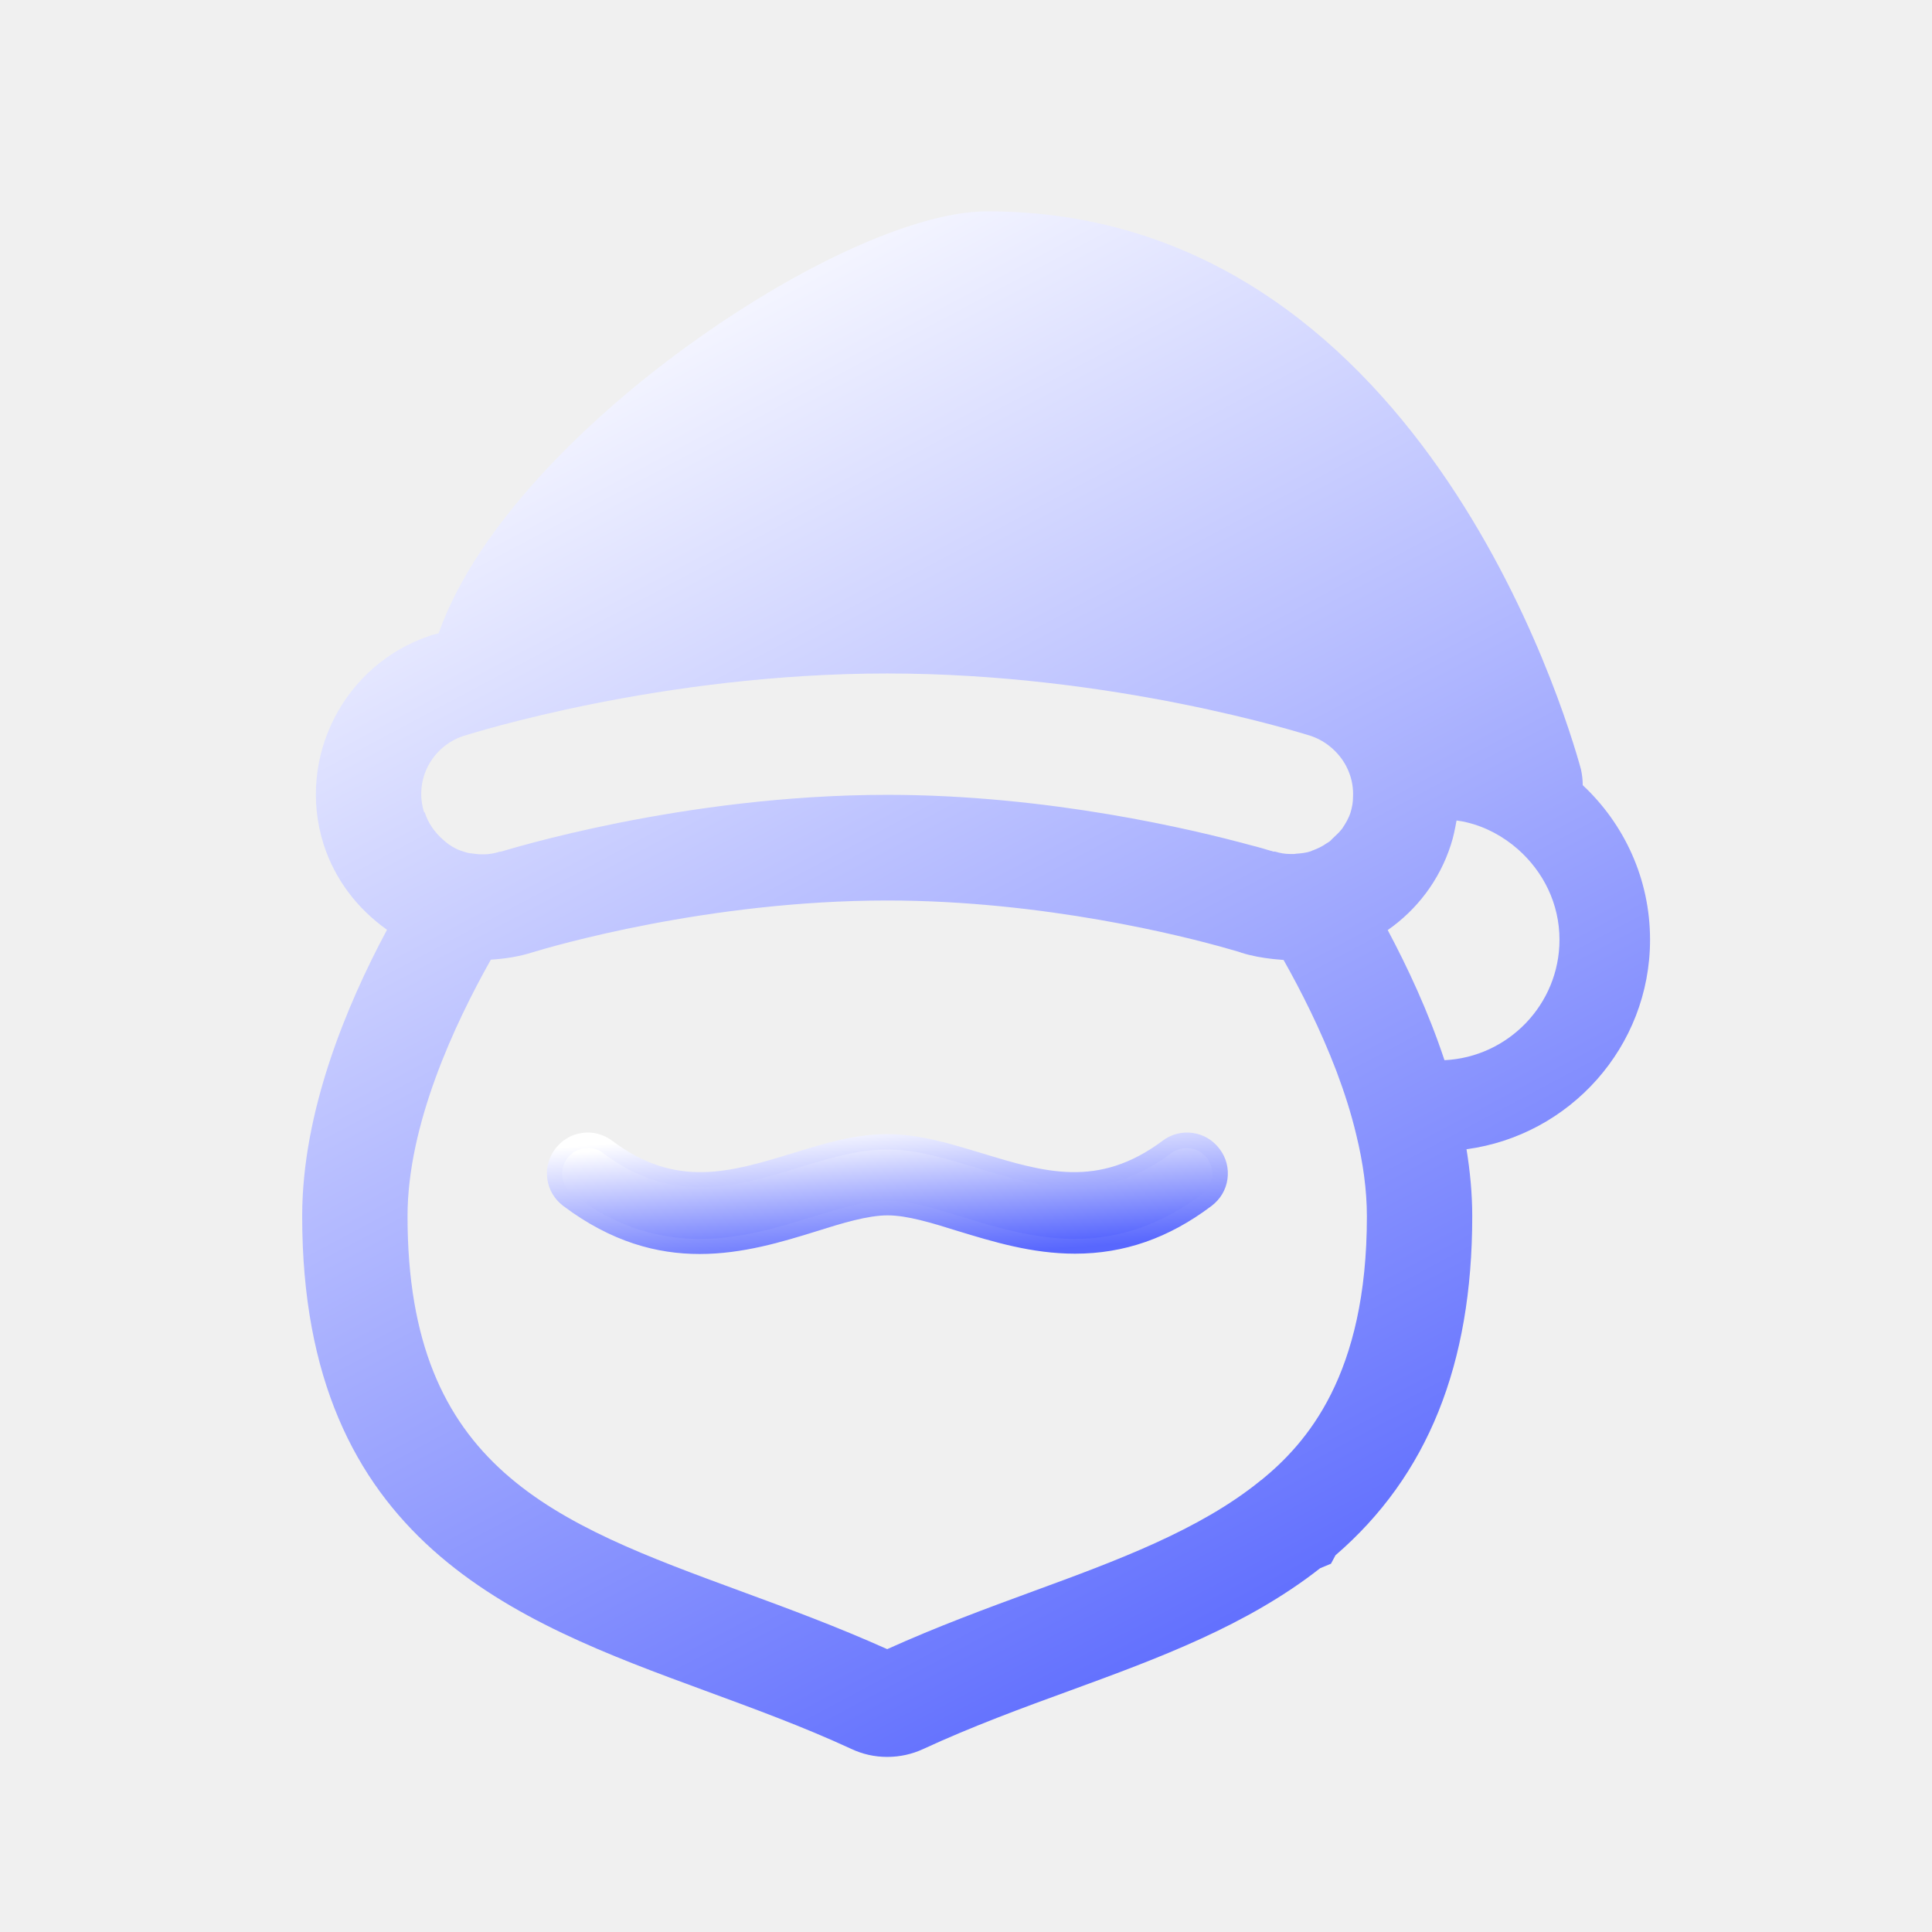
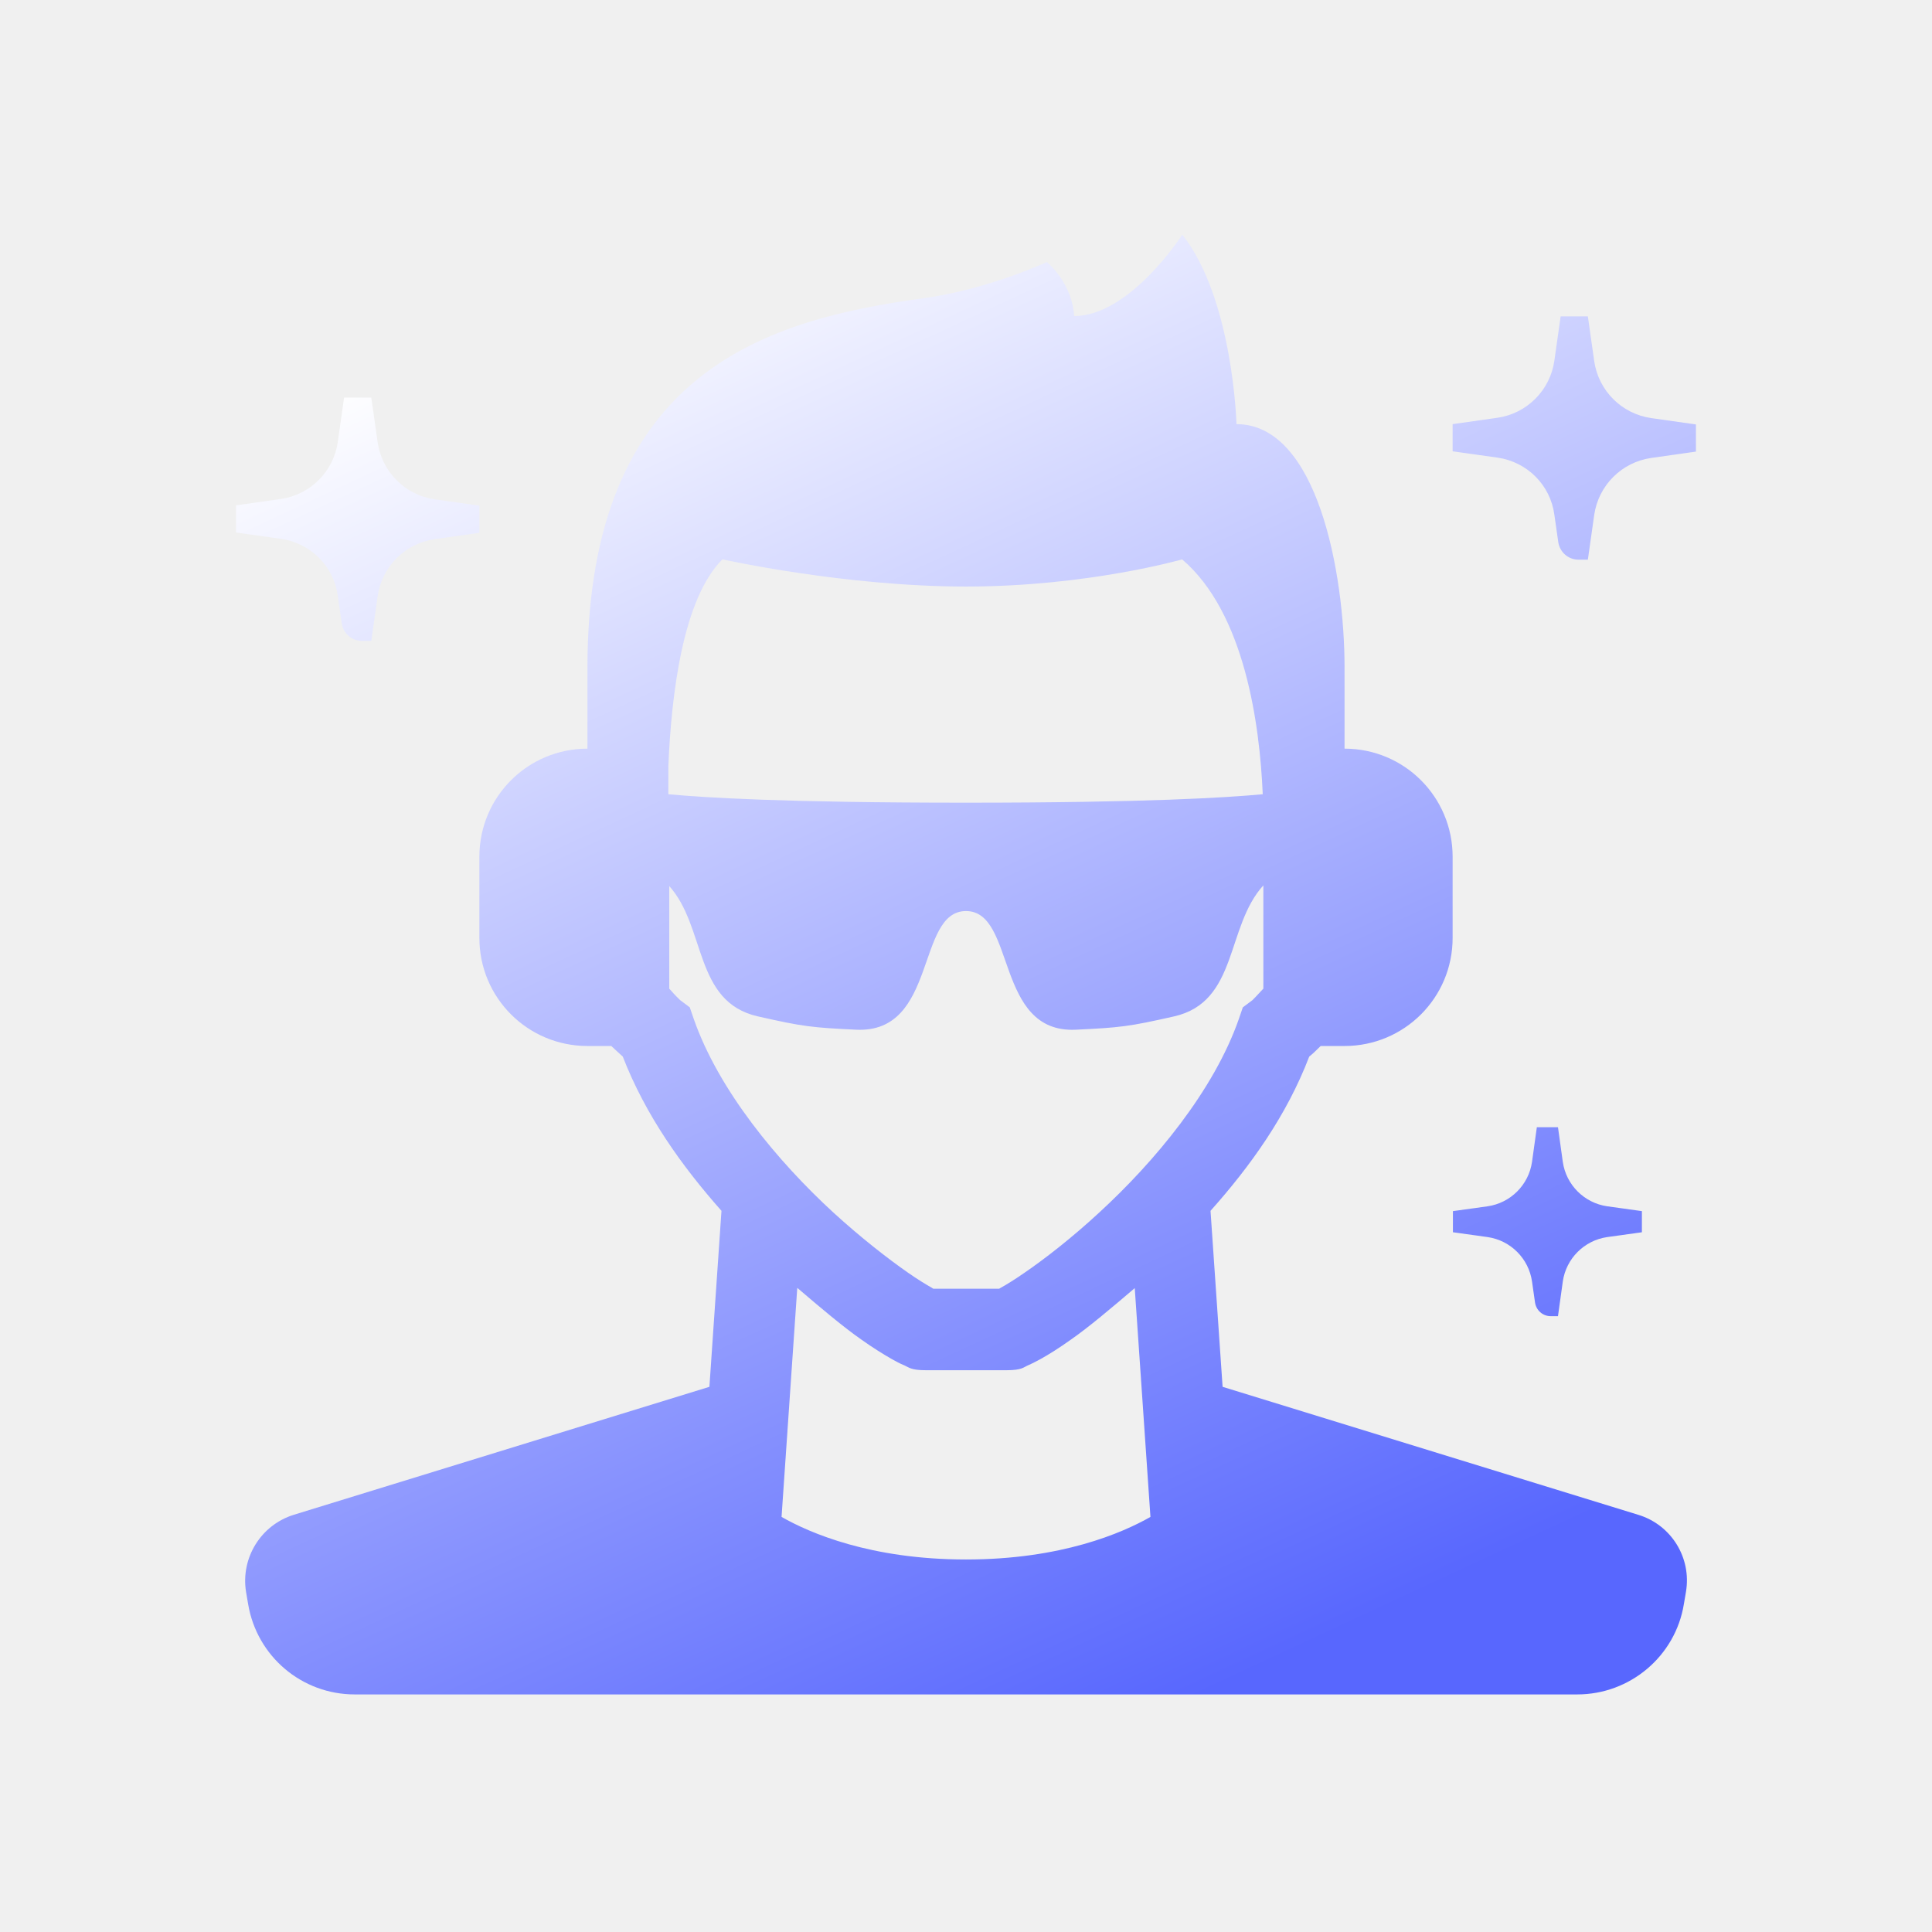
<svg xmlns="http://www.w3.org/2000/svg" width="64" height="64" viewBox="0 0 64 64" fill="none">
-   <g clip-path="url(#clip0_2001_5337)">
-     <path d="M54.66 31.13C54.66 29.11 53.8 27.29 52.43 26.01C52.43 25.84 52.41 25.66 52.37 25.48C51.85 23.59 46.93 7 32.7 7C30.11 7 25.64 9.16 21.56 12.38C19.72 13.83 15.85 17.23 14.53 20.98C14.48 20.99 14.42 21.01 14.38 21.02H14.35L14.27 21.05C11.4 21.99 9.81 25.09 10.72 27.97C11.1 29.15 11.85 30.11 12.82 30.8C11.47 33.32 10.01 36.83 10.01 40.29C10.01 51.1 17.09 53.7 23.34 56C24.94 56.59 26.59 57.19 28.19 57.93C28.57 58.11 28.97 58.2 29.39 58.2C29.81 58.2 30.21 58.11 30.58 57.94C32.2 57.19 33.86 56.58 35.48 55.99C38.35 54.94 41.31 53.85 43.73 51.95L44.09 51.8L44.24 51.52C47.29 48.89 48.77 45.21 48.77 40.29C48.77 39.55 48.7 38.81 48.58 38.07C52 37.61 54.66 34.68 54.66 31.13ZM47.85 35.12C47.32 33.52 46.63 32.05 45.97 30.81C46.93 30.14 47.68 29.17 48.06 27.99C48.15 27.72 48.2 27.45 48.25 27.18C48.36 27.2 48.48 27.21 48.58 27.24C49.22 27.39 49.8 27.71 50.28 28.13C51.12 28.87 51.66 29.93 51.66 31.13C51.66 33.27 49.96 35.02 47.85 35.12ZM41.77 49.03L41.74 49.06C39.73 50.69 36.96 51.71 34.26 52.7C32.68 53.28 31.05 53.88 29.39 54.63C27.74 53.89 26.12 53.29 24.54 52.71C18.37 50.44 13.5 48.65 13.5 40.29C13.5 37.26 15.05 33.94 16.26 31.79C16.73 31.76 17.19 31.69 17.63 31.55C18.25 31.36 23.44 29.83 29.39 29.83C34.57 29.83 39.22 31.01 40.65 31.42C40.94 31.5 41.11 31.55 41.12 31.56C41.47 31.67 41.82 31.73 42.18 31.77C42.29 31.78 42.41 31.79 42.52 31.8C43.09 32.81 43.74 34.09 44.27 35.48C44.53 36.17 44.76 36.88 44.93 37.6C45.15 38.5 45.28 39.41 45.28 40.3C45.28 45.56 43.28 47.81 41.77 49.04V49.03ZM14.05 26.91C13.71 25.85 14.3 24.73 15.35 24.38C15.62 24.3 21.87 22.31 29.39 22.31C36.91 22.31 43.16 24.3 43.43 24.38C43.78 24.5 44.08 24.71 44.31 24.97C44.66 25.36 44.85 25.88 44.82 26.41C44.82 26.58 44.79 26.74 44.74 26.91C44.68 27.1 44.58 27.27 44.48 27.42C44.46 27.45 44.44 27.48 44.41 27.51C44.33 27.61 44.23 27.69 44.14 27.78C44.1 27.82 44.07 27.86 44.02 27.89C43.99 27.91 43.97 27.92 43.94 27.94C43.8 28.04 43.65 28.11 43.49 28.17C43.47 28.17 43.45 28.19 43.42 28.2C43.27 28.25 43.1 28.27 42.94 28.28C42.92 28.28 42.89 28.29 42.87 28.29C42.83 28.29 42.79 28.29 42.74 28.29C42.57 28.29 42.4 28.26 42.24 28.21C42.22 28.21 42.2 28.21 42.19 28.21C42.17 28.21 42.14 28.19 42.08 28.18C41.95 28.14 41.72 28.07 41.4 27.99C39.56 27.49 34.75 26.33 29.4 26.33C22.58 26.33 16.73 28.18 16.6 28.21C16.57 28.22 16.53 28.21 16.5 28.23C16.35 28.27 16.2 28.3 16.05 28.3C16.01 28.3 15.96 28.3 15.92 28.3C15.82 28.3 15.72 28.28 15.63 28.27C15.58 28.27 15.54 28.26 15.49 28.25C15.35 28.21 15.21 28.17 15.08 28.1C14.92 28.02 14.79 27.92 14.66 27.8C14.39 27.56 14.18 27.26 14.07 26.91H14.05Z" fill="url(#paint0_linear_2001_5337)" />
-     <path d="M35.599 41.28C34.209 41.28 32.929 40.89 31.789 40.54C30.909 40.27 30.069 40.01 29.379 40.01C28.689 40.01 27.859 40.26 26.969 40.54C24.719 41.23 21.919 42.09 18.789 39.75C18.299 39.39 18.199 38.69 18.569 38.21C18.929 37.72 19.629 37.62 20.109 37.99C22.339 39.66 24.269 39.07 26.319 38.44C27.359 38.12 28.349 37.82 29.369 37.82C30.389 37.82 31.379 38.12 32.419 38.44C34.469 39.07 36.399 39.66 38.629 37.99C39.119 37.62 39.809 37.72 40.169 38.21C40.539 38.7 40.439 39.39 39.949 39.75C38.409 40.91 36.939 41.28 35.579 41.28H35.599Z" fill="url(#paint1_linear_2001_5337)" />
-     <path d="M23.171 41.54C21.771 41.54 20.261 41.15 18.661 39.95C18.371 39.73 18.181 39.42 18.131 39.06C18.081 38.7 18.171 38.35 18.391 38.06C18.611 37.77 18.921 37.58 19.281 37.53C19.641 37.48 19.991 37.57 20.281 37.79C22.401 39.38 24.191 38.83 26.261 38.2C27.321 37.87 28.321 37.57 29.391 37.57C30.461 37.57 31.461 37.88 32.521 38.2C34.591 38.83 36.381 39.38 38.511 37.79C38.801 37.57 39.151 37.48 39.511 37.53C39.871 37.58 40.181 37.77 40.401 38.06C40.621 38.35 40.711 38.7 40.661 39.06C40.611 39.42 40.421 39.73 40.131 39.95C38.711 41.02 37.231 41.53 35.611 41.53C34.181 41.53 32.881 41.13 31.731 40.78C30.871 40.51 30.051 40.26 29.401 40.26C28.751 40.26 27.891 40.52 27.071 40.78C25.911 41.14 24.601 41.54 23.181 41.54H23.171ZM29.391 39.77C30.121 39.77 30.971 40.03 31.871 40.31C32.981 40.65 34.251 41.04 35.601 41.04C37.111 41.04 38.491 40.55 39.821 39.56C40.001 39.42 40.121 39.22 40.151 39C40.181 38.77 40.121 38.55 39.991 38.37C39.851 38.19 39.651 38.07 39.431 38.04C39.211 38.01 38.981 38.07 38.801 38.2C36.471 39.94 34.381 39.31 32.371 38.69C31.341 38.38 30.381 38.08 29.391 38.08C28.401 38.08 27.431 38.38 26.411 38.69C24.391 39.31 22.301 39.94 19.981 38.2C19.801 38.06 19.581 38 19.351 38.04C19.121 38.07 18.931 38.19 18.791 38.37C18.651 38.55 18.601 38.78 18.631 39C18.661 39.23 18.781 39.42 18.961 39.56C21.981 41.83 24.711 40.99 26.911 40.31C27.771 40.05 28.651 39.77 29.391 39.77Z" fill="url(#paint2_linear_2001_5337)" />
-   </g>
+   <path d="M39.16 7.78C39.16 7.78 37.43 10.47 35.58 10.47C35.58 10.47 35.58 9.48 34.68 8.68C34.68 8.68 32.72 9.59 30.59 9.88C25.49 10.58 19.46 12.24 19.46 22.11V24.8C17.48 24.8 15.88 26.4 15.88 28.38V31.07C15.88 33.05 17.48 34.65 19.46 34.65H20.25C20.4 34.79 20.55 34.93 20.63 35C21.39 36.96 22.59 38.63 23.9 40.11L23.5 45.94L9.73 50.18C8.64 50.52 7.97 51.61 8.15 52.73L8.22 53.14C8.51 54.87 10 56.13 11.75 56.13H52.25C54 56.13 55.5 54.86 55.78 53.14L55.85 52.73C56.04 51.6 55.36 50.51 54.27 50.18L40.5 45.94L40.1 40.11C41.42 38.63 42.62 36.96 43.37 35C43.45 34.94 43.6 34.8 43.75 34.65H44.54C46.52 34.65 48.12 33.05 48.12 31.07V28.38C48.12 26.4 46.52 24.8 44.54 24.8V22.11C44.54 18.98 43.64 14.05 40.96 14.05C40.96 14.05 40.85 9.91 39.17 7.78H39.16ZM51.7 10.47L51.49 11.95C51.35 12.93 50.58 13.7 49.6 13.84L48.12 14.05V14.95L49.61 15.16C50.59 15.3 51.36 16.07 51.49 17.05L51.62 17.96C51.67 18.29 51.95 18.54 52.29 18.54H52.6L52.81 17.06C52.95 16.08 53.72 15.31 54.7 15.17L56.18 14.96V14.06L54.7 13.85C53.72 13.71 52.95 12.94 52.81 11.96L52.6 10.48H51.7V10.47ZM11.4 13.16L11.19 14.64C11.05 15.62 10.28 16.39 9.3 16.53L7.82 16.74V17.64L9.31 17.85C10.29 17.99 11.06 18.76 11.19 19.74L11.32 20.65C11.37 20.98 11.65 21.23 11.99 21.23H12.3L12.51 19.75C12.65 18.77 13.42 18 14.4 17.86L15.88 17.65V16.75L14.4 16.54C13.42 16.4 12.65 15.63 12.51 14.65L12.3 13.17H11.4V13.16ZM23.94 18.53C23.94 18.53 27.97 19.43 32 19.43C36.03 19.43 39.16 18.53 39.16 18.53C41.23 20.3 41.73 23.98 41.83 26.31C40.65 26.42 38.02 26.59 31.99 26.59C25.96 26.59 23.32 26.42 22.14 26.31V25.38C22.24 22.99 22.62 19.84 23.93 18.53H23.94ZM22.15 29.33C23.4 30.69 22.97 33.19 25.11 33.67C26.61 34.01 26.9 34.04 28.36 34.11C31.06 34.24 30.34 30.18 32 30.18C33.66 30.18 32.95 34.24 35.64 34.11C37.1 34.04 37.39 34.01 38.89 33.67C41.02 33.19 40.6 30.7 41.85 29.33V32.75C41.65 32.97 41.49 33.13 41.49 33.13L41.17 33.37L41.04 33.75C40.21 36.13 38.25 38.48 36.41 40.17C35.49 41.02 34.61 41.7 33.94 42.16C33.61 42.39 33.33 42.56 33.15 42.66C33.12 42.68 33.12 42.68 33.1 42.69H30.92C30.92 42.69 30.89 42.68 30.87 42.66C30.69 42.56 30.41 42.39 30.08 42.16C29.42 41.7 28.53 41.01 27.61 40.17C25.77 38.48 23.81 36.13 22.98 33.75L22.85 33.37L22.53 33.13C22.53 33.13 22.36 32.97 22.17 32.75V29.32L22.15 29.33ZM50.91 37.34L50.75 38.49C50.64 39.25 50.04 39.85 49.28 39.96L48.13 40.12V40.82L49.28 40.98C50.04 41.09 50.64 41.69 50.75 42.45L50.85 43.15C50.89 43.41 51.11 43.6 51.37 43.6H51.61L51.77 42.45C51.88 41.69 52.48 41.09 53.24 40.98L54.39 40.82V40.12L53.24 39.96C52.48 39.85 51.88 39.25 51.77 38.49L51.61 37.34H50.91ZM26.42 42.67C27.18 43.32 27.95 43.97 28.54 44.38C28.92 44.65 29.26 44.86 29.54 45.02C29.68 45.1 29.81 45.17 29.96 45.23C30.1 45.29 30.17 45.39 30.66 45.39H33.35C33.85 45.39 33.91 45.29 34.05 45.23C34.19 45.17 34.32 45.1 34.47 45.02C34.76 44.86 35.09 44.65 35.47 44.38C36.06 43.97 36.83 43.32 37.59 42.67L38.11 50.25C37.18 50.78 35.16 51.66 32 51.66C28.84 51.66 26.82 50.78 25.89 50.25L26.41 42.67H26.42Z" fill="url(#paint0_linear_2001_5300)" />
  <defs>
-     <linearGradient id="paint0_linear_2001_5337" x1="15.925" y1="10.612" x2="40.933" y2="57.49" gradientUnits="userSpaceOnUse">
+     <linearGradient id="paint0_linear_2001_5300" x1="14.227" y1="11.191" x2="35.973" y2="57.944" gradientUnits="userSpaceOnUse">
      <stop stop-color="white" />
      <stop offset="1" stop-color="#5867FE" />
    </linearGradient>
-     <linearGradient id="paint1_linear_2001_5337" x1="21.267" y1="38.015" x2="21.572" y2="42.126" gradientUnits="userSpaceOnUse">
-       <stop stop-color="white" />
-       <stop offset="1" stop-color="#5867FE" />
-     </linearGradient>
-     <linearGradient id="paint2_linear_2001_5337" x1="21.105" y1="37.8" x2="21.495" y2="42.5" gradientUnits="userSpaceOnUse">
-       <stop stop-color="white" />
-       <stop offset="1" stop-color="#5867FE" />
-     </linearGradient>
-     <clipPath id="clip0_2001_5337">
-       <rect width="44.66" height="51.19" fill="white" transform="translate(10 7)" />
-     </clipPath>
  </defs>
</svg>
